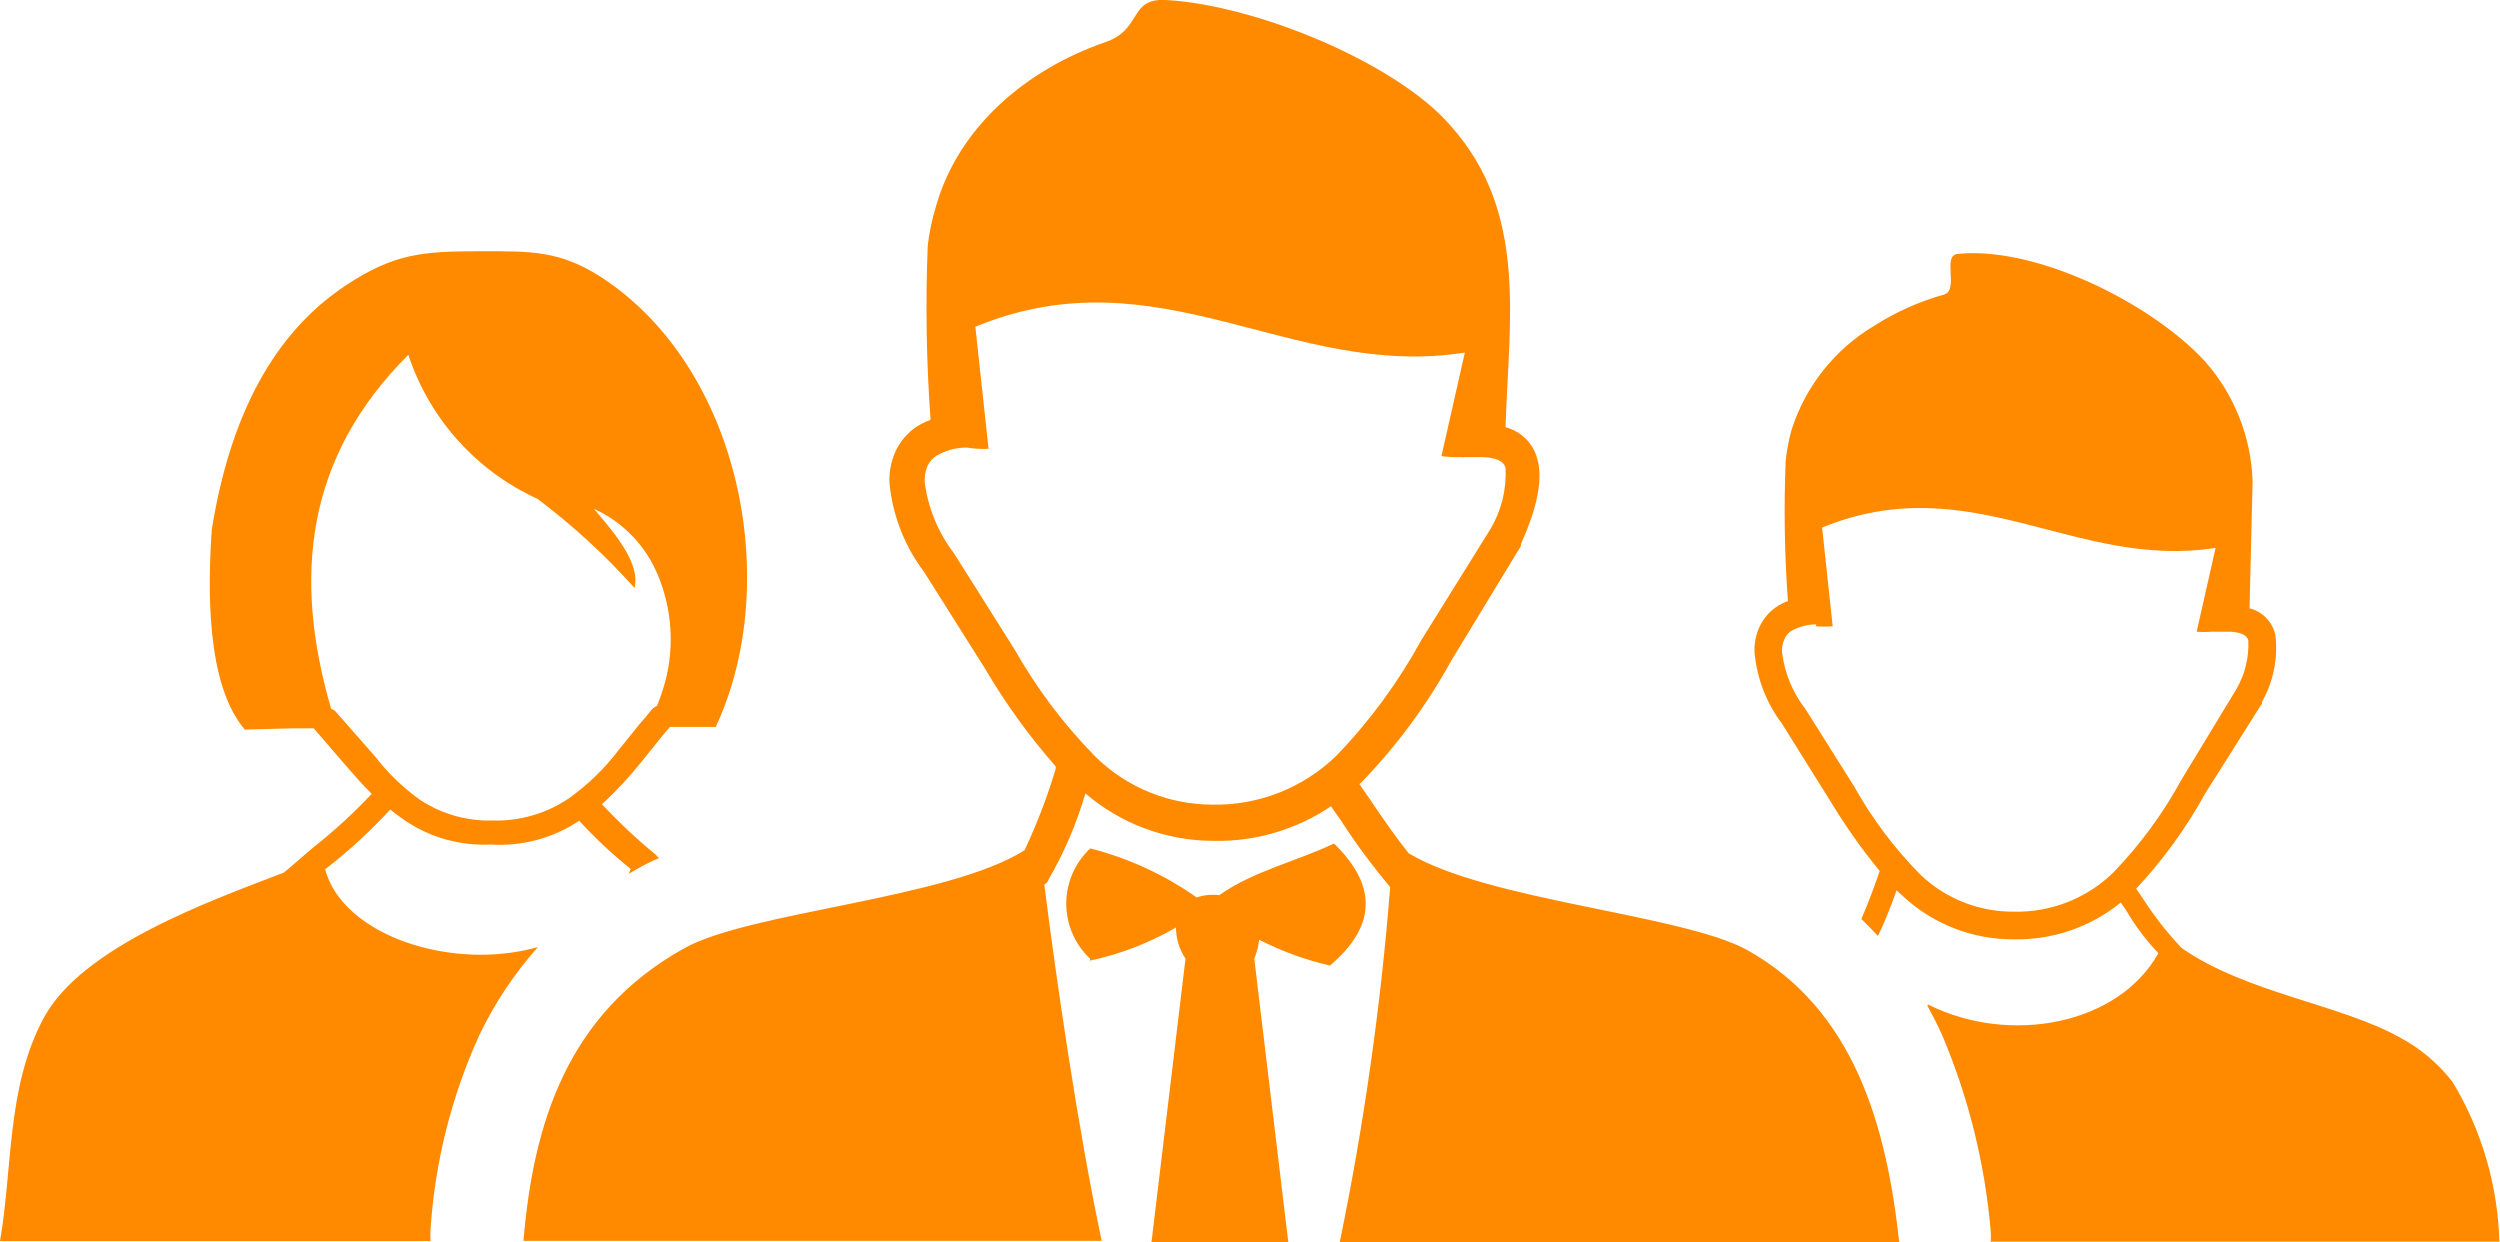
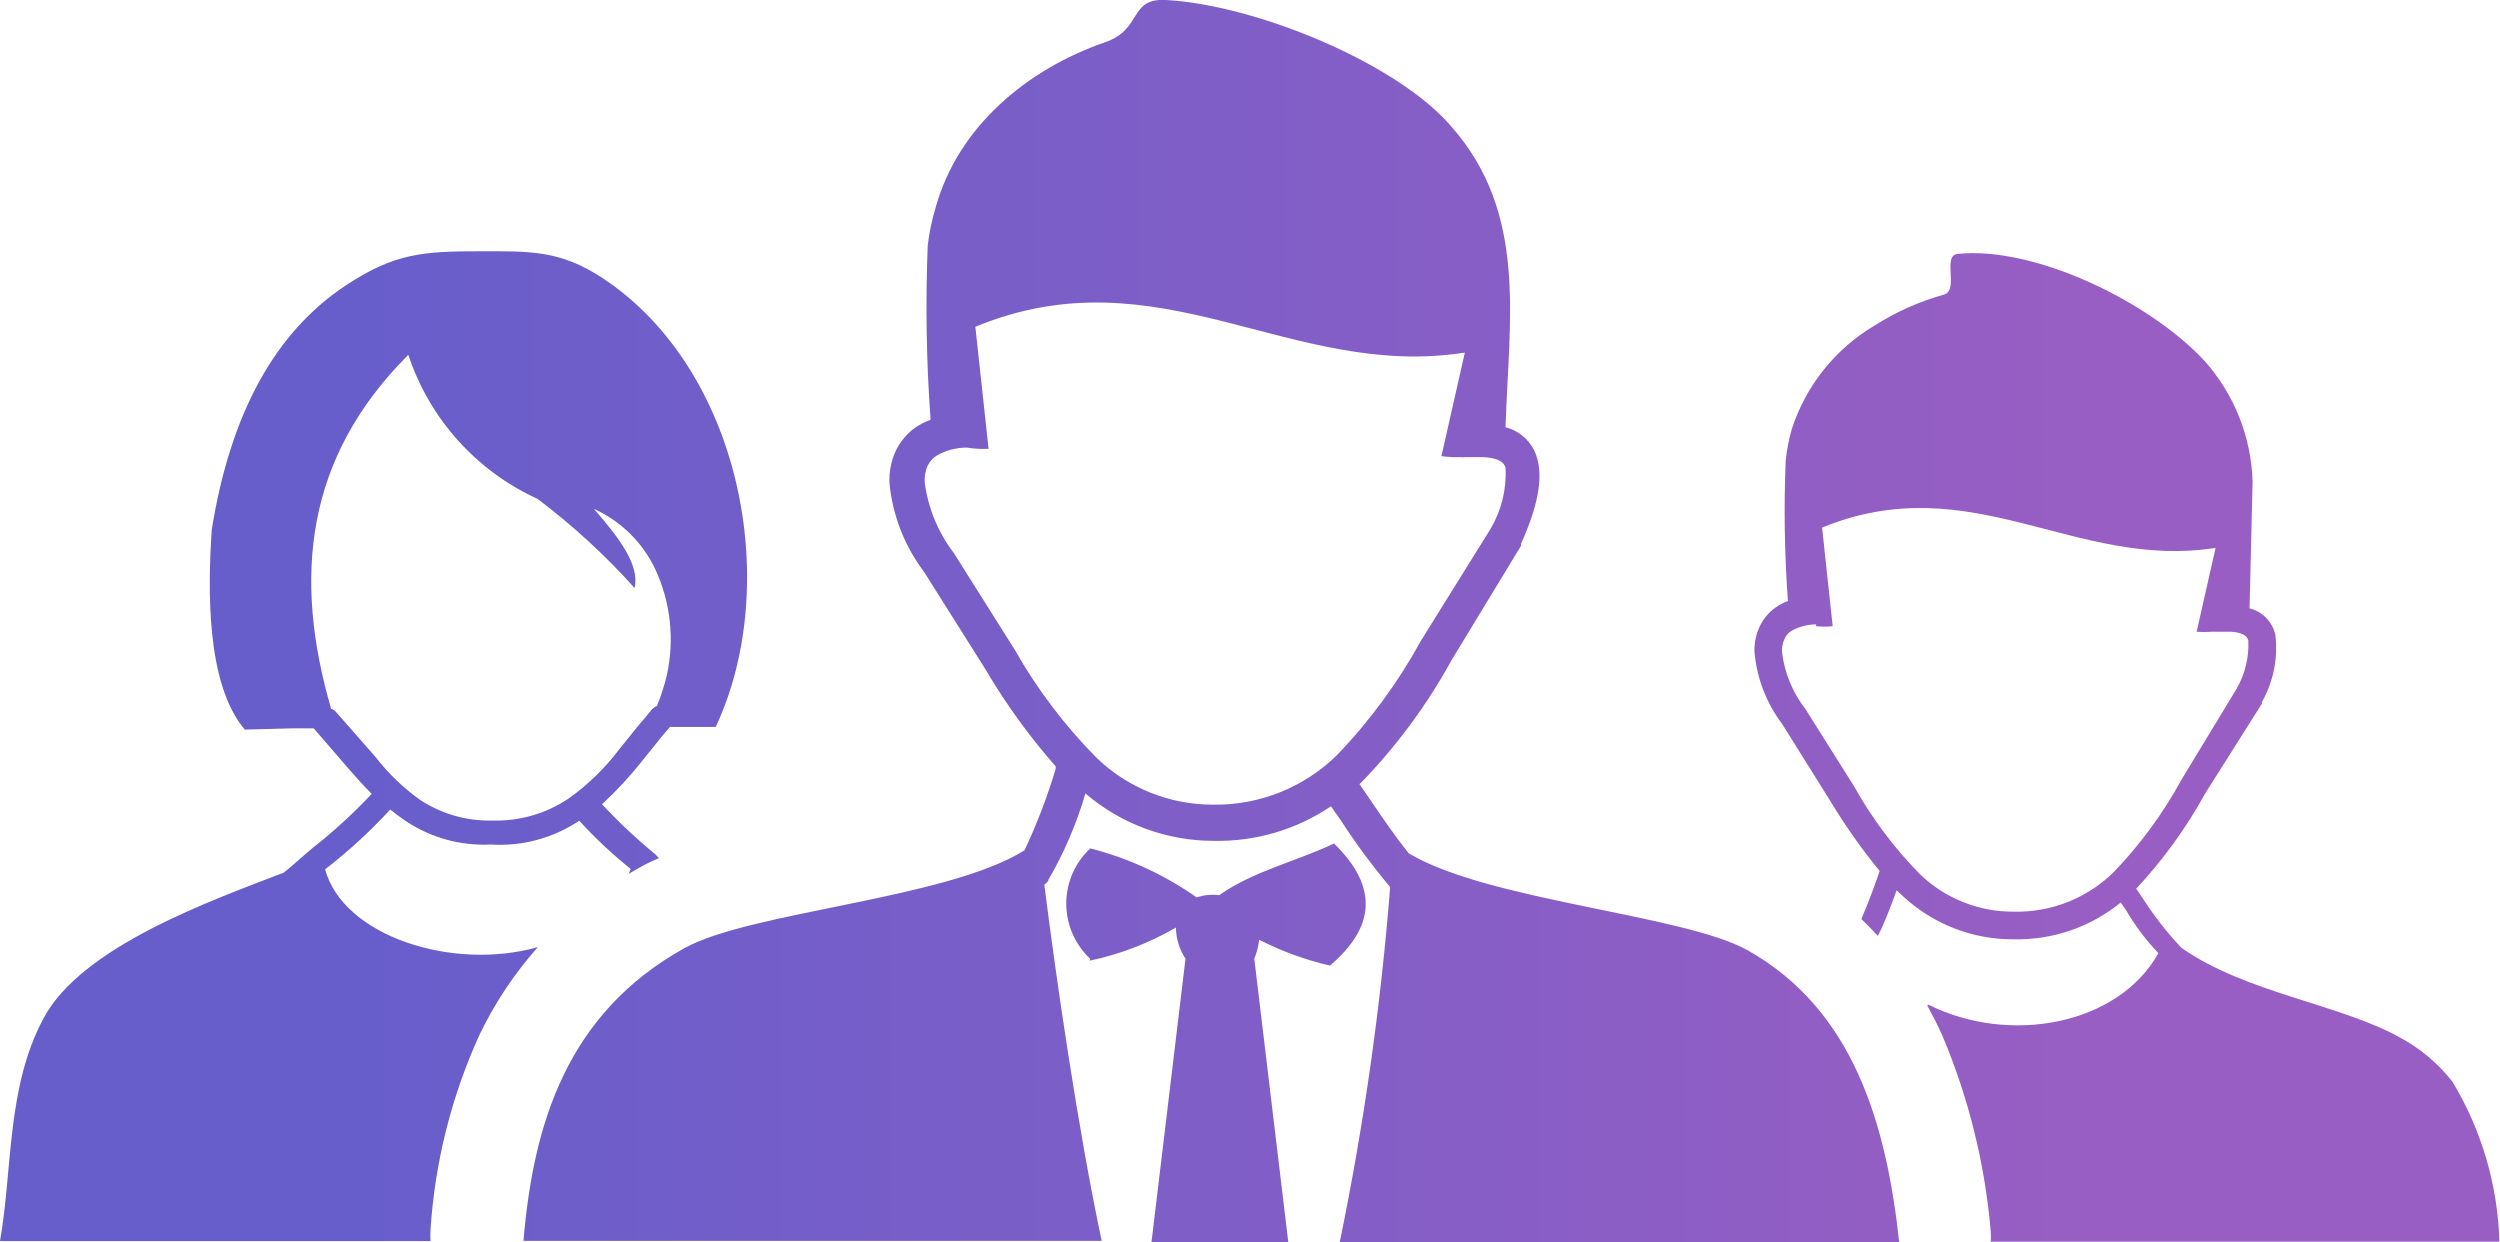
- <svg xmlns="http://www.w3.org/2000/svg" id="Layer_1" data-name="Layer 1" viewBox="0 0 122.88 61.03">
+ <svg xmlns="http://www.w3.org/2000/svg" id="Layer_1" data-name="Layer 1" fill="url(#gradient)" viewBox="0 0 122.88 61.03">
  <defs>
-     <style>.cls-1{fill: #ff8a00;
- };}</style>
+     <linearGradient id="gradient">
+       <stop offset="15%" stop-color="#685ecb" />
+       <stop offset="85%" stop-color="#995ec3" />
+     </linearGradient>
  </defs>
  <path class="cls-1" d="M12.07,35.86l2.28-.06,1.07,0,1.64,1.9c.38.44.78.89,1.21,1.32a26,26,0,0,1-2.88,2.64c-.54.45-1,.88-1.44,1.23C10.4,44.26,4,46.52,2.13,50.07.32,53.45.62,57.5,0,61H21.16a4.93,4.93,0,0,1,0-.55,27.36,27.36,0,0,1,2.4-9.57,18.55,18.55,0,0,1,2.88-4.33c-4.18,1.19-9.57-.53-10.46-3.82a25.66,25.66,0,0,0,3.2-2.94c.25.2.5.39.77.57a6.92,6.92,0,0,0,4.17,1.15,7,7,0,0,0,4.35-1.17l0,0A22.25,22.25,0,0,0,31,42.71l-.1.24.49-.28a8.45,8.45,0,0,1,1-.49L32.22,42a27.14,27.14,0,0,1-2.63-2.47,18.38,18.38,0,0,0,1.95-2.1l1-1.24.2-.24c.06-.07.13-.14.19-.22h2.25c3.31-7.08,1.21-17.6-5.56-22.06-2.09-1.38-3.58-1.32-6-1.32-2.8,0-4.22.09-6.61,1.67-3.53,2.33-5.69,6.36-6.6,12-.19,2.79-.31,7.61,1.64,9.86ZM47.54,22a2.93,2.93,0,0,0-1.51.4,1.24,1.24,0,0,0-.44.5,1.79,1.79,0,0,0-.14.8,7.27,7.27,0,0,0,1.43,3.48v0h0l3,4.76a25.29,25.29,0,0,0,4,5.29,8.22,8.22,0,0,0,5.74,2.32,8.5,8.5,0,0,0,6.08-2.42,26.45,26.45,0,0,0,4.15-5.65L73.26,26A5.32,5.32,0,0,0,74,23c-.08-.33-.45-.5-1.08-.53h-.41l-.48,0a1.18,1.18,0,0,1-.26,0,5.74,5.74,0,0,1-.92-.05L72,17.33c-8.58,1.35-15-5-24.06-1.27l.65,6a4.94,4.94,0,0,1-1-.05Zm4,21.27a.7.7,0,0,1-.21.21c.59,4.68,1.65,12,2.82,17.51H25.73c.48-5.73,2.13-11.17,7.9-14.38,3.24-1.81,12.94-2.42,16.73-4.82a29,29,0,0,0,1.53-4l0-.12a31.2,31.2,0,0,1-3.47-4.8l-3-4.76a8.61,8.61,0,0,1-1.7-4.35,3.43,3.43,0,0,1,.29-1.56,3,3,0,0,1,1-1.2,3.84,3.84,0,0,1,.73-.37,75.86,75.86,0,0,1-.14-8.56A10.88,10.88,0,0,1,46,10.16c1.1-3.92,4.46-6.75,8.31-8.08,1.87-.64,1.15-2.18,3-2.08,4.48.25,11.38,3.13,14,6.19C75.12,10.47,74.16,15.74,74,21h0a2.17,2.17,0,0,1,1.58,1.63c.24.95,0,2.28-.82,4.1h0l0,.1-3.42,5.63a27.89,27.89,0,0,1-4.43,6l-.09.08.55.8c.58.86,1.25,1.83,1.87,2.6,3.87,2.33,13.41,3,16.61,4.74,5.27,2.93,6.87,8.6,7.5,14.38H65.85a141.65,141.65,0,0,0,2.48-17.46,32.6,32.6,0,0,1-2.42-3.27l-.49-.7a9.92,9.92,0,0,1-5.76,1.7A9.7,9.7,0,0,1,53.35,39a19.18,19.18,0,0,1-1.84,4.28Zm2.05,3.86a3.71,3.71,0,0,1,0-5.43,16,16,0,0,1,5.23,2.41A2.45,2.45,0,0,1,59.93,44c1.66-1.18,3.79-1.66,5.64-2.54,2.21,2.15,2,4.13-.2,6a15.1,15.1,0,0,1-3.48-1.27,3.36,3.36,0,0,1-.24.93l1.68,14H56.59l1.68-14a2.8,2.8,0,0,1-.47-1.53,14.39,14.39,0,0,1-4.24,1.63Zm41.19,2.25c4,2,9.34,1,11.31-2.53a11.14,11.14,0,0,1-1.57-2.08l-.28-.41A8.07,8.07,0,0,1,99,46.17,7.93,7.93,0,0,1,93.48,44c-.09-.07-.17-.16-.26-.24-.2.58-.47,1.27-.75,1.9L92.3,46c-.26-.28-.53-.56-.81-.83.36-.83.69-1.74.9-2.36A28.53,28.53,0,0,1,90,39.43L87.6,35.59a6.89,6.89,0,0,1-1.36-3.49,2.7,2.7,0,0,1,.23-1.26,2.39,2.39,0,0,1,.83-1,2.65,2.65,0,0,1,.58-.3,60.52,60.52,0,0,1-.11-6.89,8.92,8.92,0,0,1,.3-1.56A9.23,9.23,0,0,1,92.14,16a12.74,12.74,0,0,1,3.41-1.52c.76-.22-.11-1.94.68-2,3.82-.39,9.46,2.38,12.13,5.26a9.35,9.35,0,0,1,2.36,5.91l-.15,6.25h0a1.73,1.73,0,0,1,1.27,1.32,5.38,5.38,0,0,1-.66,3.28h0l0,.08L108.39,39A23.31,23.31,0,0,1,105,43.68l.35.52a16.5,16.5,0,0,0,1.8,2.31s0,0,.06.07h0c3.17,2.23,7.81,2.77,10.76,4.42a8.14,8.14,0,0,1,2.58,2.18,16.1,16.1,0,0,1,2.3,7.85h-25a4.15,4.15,0,0,0,0-.49,31.64,31.64,0,0,0-2.38-9.64c-.23-.51-.48-1-.74-1.48ZM89.27,30.69a2.51,2.51,0,0,0-1.22.32.87.87,0,0,0-.34.4,1.33,1.33,0,0,0-.12.65,5.66,5.66,0,0,0,1.15,2.79v0h0l2.41,3.83A20.12,20.12,0,0,0,94.4,43,6.58,6.58,0,0,0,99,44.81a6.77,6.77,0,0,0,4.89-1.94,21.21,21.21,0,0,0,3.33-4.54l2.71-4.47a4.36,4.36,0,0,0,.58-2.38c-.07-.27-.37-.4-.87-.43h-.33l-.39,0h-.21a4.65,4.65,0,0,1-.74,0l.93-4.12c-6.9,1.09-12-4-19.34-1l.52,4.85a4.33,4.33,0,0,1-.82,0Zm-73,4.13C14.4,28.38,15,22.5,20.07,17.44a11.88,11.88,0,0,0,6.35,7.08,33.29,33.29,0,0,1,4.77,4.38c.27-1.12-.77-2.48-2-3.89a6.14,6.14,0,0,1,3,2.93,8.17,8.17,0,0,1,.58,5.27,10,10,0,0,1-.48,1.49.65.65,0,0,0-.25.17l-.4.49s-.08.08-.22.25l-1,1.24a11.37,11.37,0,0,1-2.46,2.39,6.35,6.35,0,0,1-3.75,1.09,6.16,6.16,0,0,1-3.54-1,10.35,10.35,0,0,1-2.21-2.12L16.52,35a.5.5,0,0,0-.27-.17Z" />
</svg>
